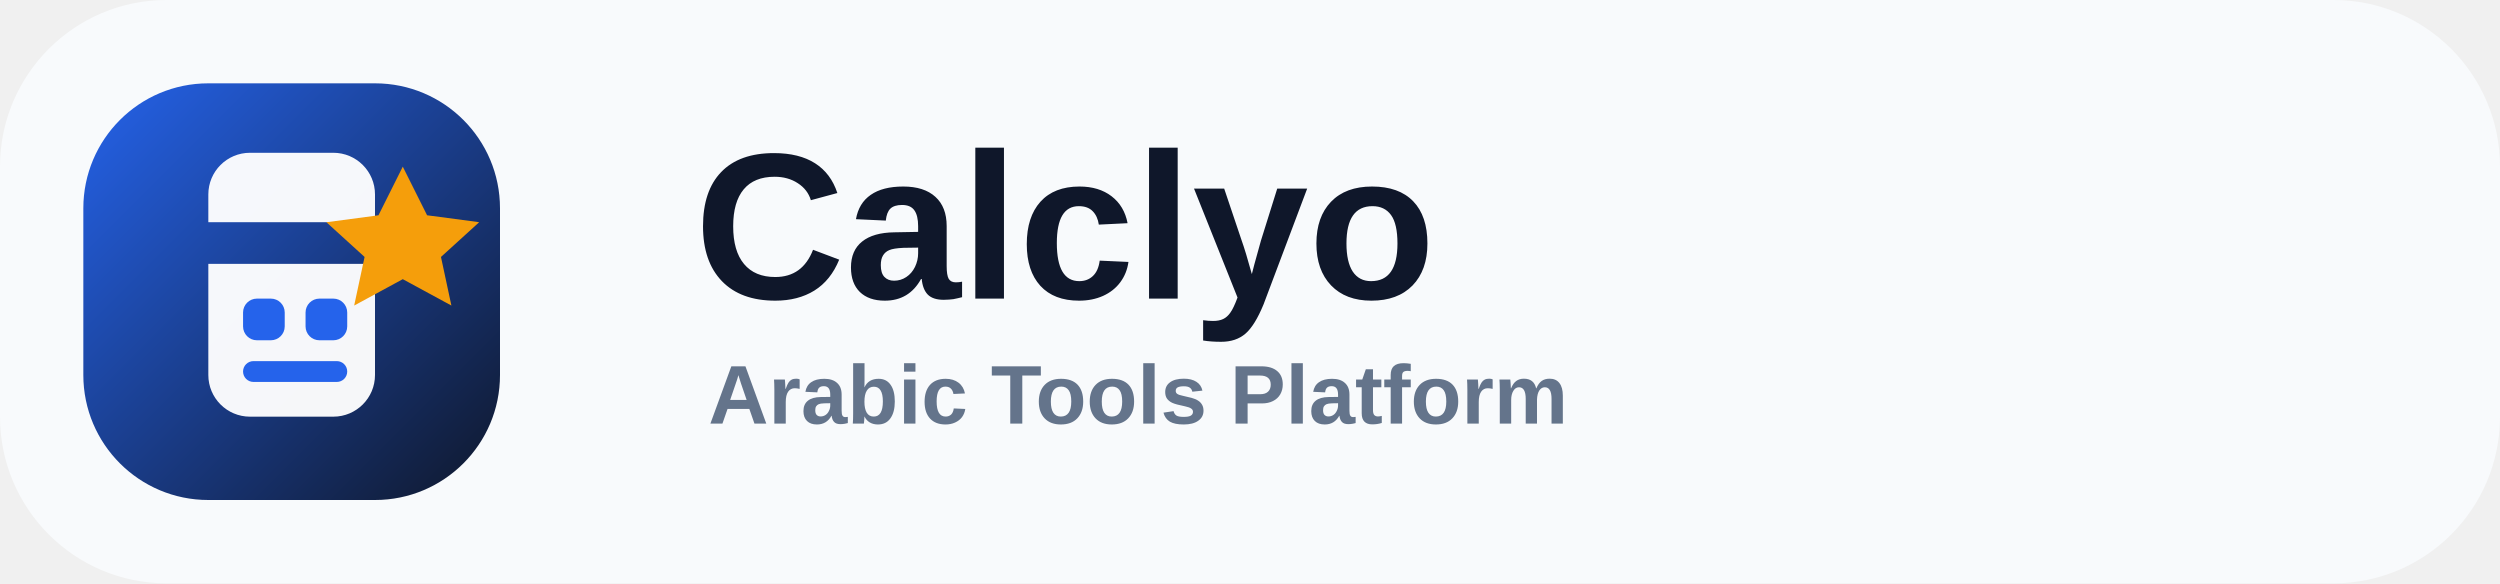
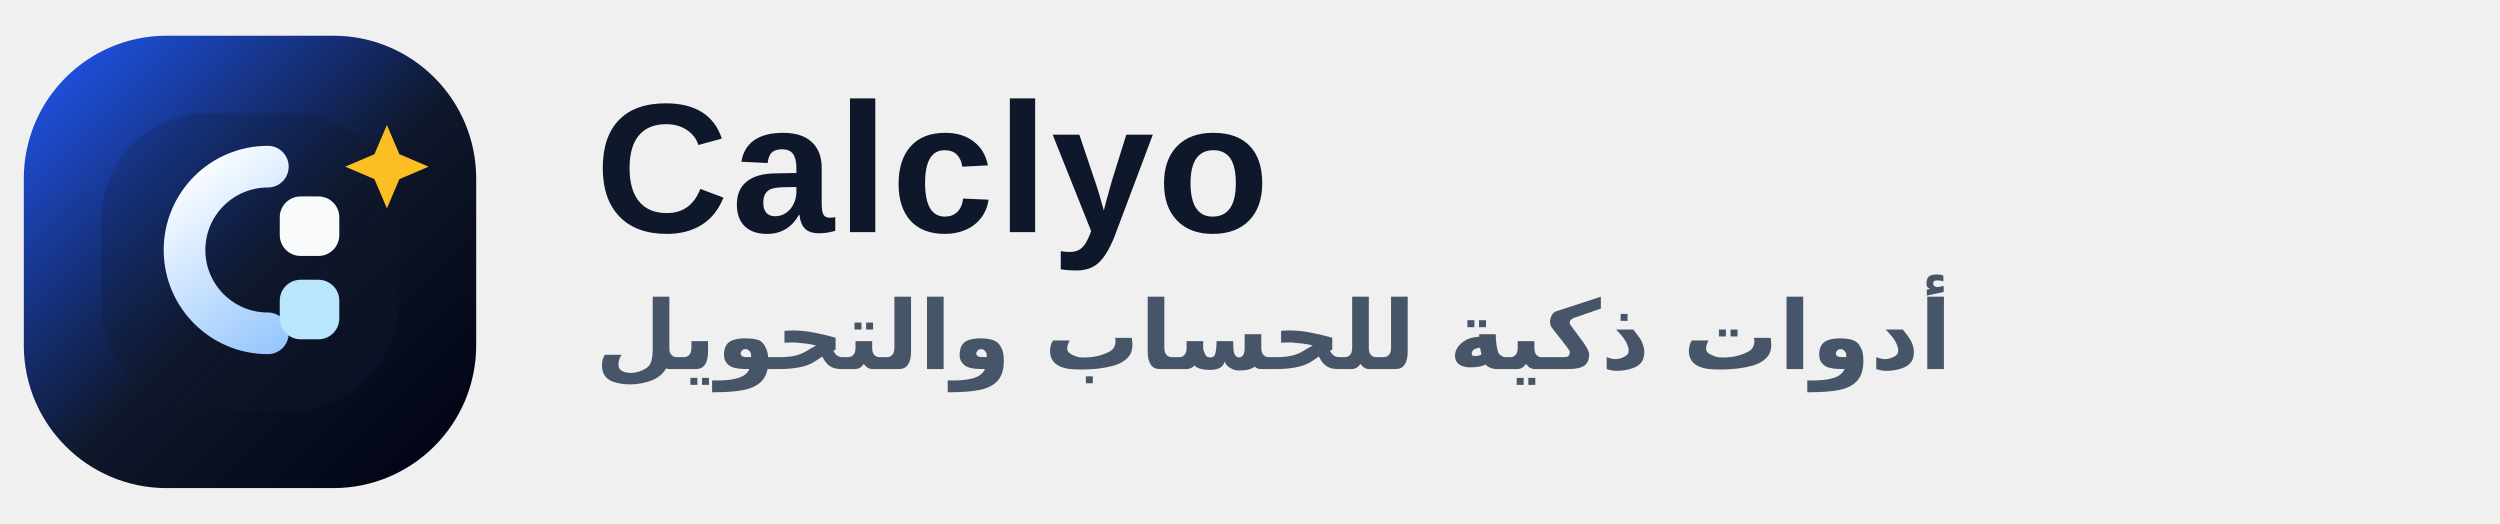
- <svg xmlns="http://www.w3.org/2000/svg" width="360" height="84" viewBox="0 0 360 84" fill="none">
-   <rect width="360" height="84" rx="24" fill="#F8FAFC" />
-   <rect x="12" y="12" width="60" height="60" rx="18" fill="url(#paint0_linear_1_1)" />
-   <path d="M30 28C30 24.686 32.686 22 36 22H48C51.314 22 54 24.686 54 28V32H30V28Z" fill="white" fill-opacity="0.96" />
-   <path d="M30 38H54V54C54 57.314 51.314 60 48 60H36C32.686 60 30 57.314 30 54V38Z" fill="white" fill-opacity="0.96" />
-   <rect x="35" y="43" width="6" height="6" rx="2" fill="#2563EB" />
-   <rect x="44" y="43" width="6" height="6" rx="2" fill="#2563EB" />
-   <rect x="35" y="52" width="15" height="3" rx="1.5" fill="#2563EB" />
-   <path d="M58 24L61.5 31L69 32L63.5 37L65 44L58 40.2L51 44L52.5 37L47 32L54.5 31L58 24Z" fill="#F59E0B" />
-   <text x="100" y="43" fill="#0F172A" font-family="Cairo, Arial, sans-serif" font-size="30" font-weight="800">Calclyo</text>
-   <text x="102" y="61" fill="#64748B" font-family="Cairo, Arial, sans-serif" font-size="12" font-weight="700">Arabic Tools Platform</text>
+ <svg xmlns="http://www.w3.org/2000/svg" width="420" height="88" viewBox="0 0 420 88" fill="none">
+   <rect x="4" y="6" width="76" height="76" rx="24" fill="url(#bg)" />
+   <rect x="17" y="19" width="50" height="50" rx="18" fill="url(#panel)" />
+   <path d="M45 28C37.268 28 31 34.268 31 42C31 49.732 37.268 56 45 56" stroke="url(#accent)" stroke-width="7" stroke-linecap="round" />
+   <rect x="47" y="33" width="10" height="10" rx="3.5" fill="#F8FAFC" />
+   <rect x="47" y="47" width="10" height="10" rx="3.5" fill="#BAE6FD" />
+   <path d="M65 21L67.097 25.903L72 28L67.097 30.097L65 35L62.903 30.097L58 28L62.903 25.903L65 21Z" fill="#FBBF24" />
+   <text x="100" y="39" fill="#0F172A" font-family="Cairo, Arial, sans-serif" font-size="31" font-weight="800" letter-spacing="0.5">Calclyo</text>
+   <text x="100" y="62" fill="#475569" font-family="Cairo, Arial, sans-serif" font-size="16" font-weight="700">أدوات ذكية للحساب والتحويل</text>
  <defs>
-     <linearGradient id="paint0_linear_1_1" x1="12" y1="12" x2="72" y2="72" gradientUnits="userSpaceOnUse">
-       <stop stop-color="#2563EB" />
-       <stop offset="1" stop-color="#0F172A" />
+     <linearGradient id="bg" x1="12" y1="12" x2="72" y2="74" gradientUnits="userSpaceOnUse">
+       <stop stop-color="#1D4ED8" />
+       <stop offset="0.55" stop-color="#0F172A" />
+       <stop offset="1" stop-color="#020617" />
+     </linearGradient>
+     <linearGradient id="panel" x1="20" y1="21" x2="64" y2="67" gradientUnits="userSpaceOnUse">
+       <stop stop-color="#0F172A" stop-opacity="0.16" />
+       <stop offset="1" stop-color="#0F172A" stop-opacity="0.42" />
+     </linearGradient>
+     <linearGradient id="accent" x1="31" y1="28" x2="52" y2="56" gradientUnits="userSpaceOnUse">
+       <stop stop-color="#FFFFFF" />
+       <stop offset="1" stop-color="#93C5FD" />
    </linearGradient>
  </defs>
</svg>
